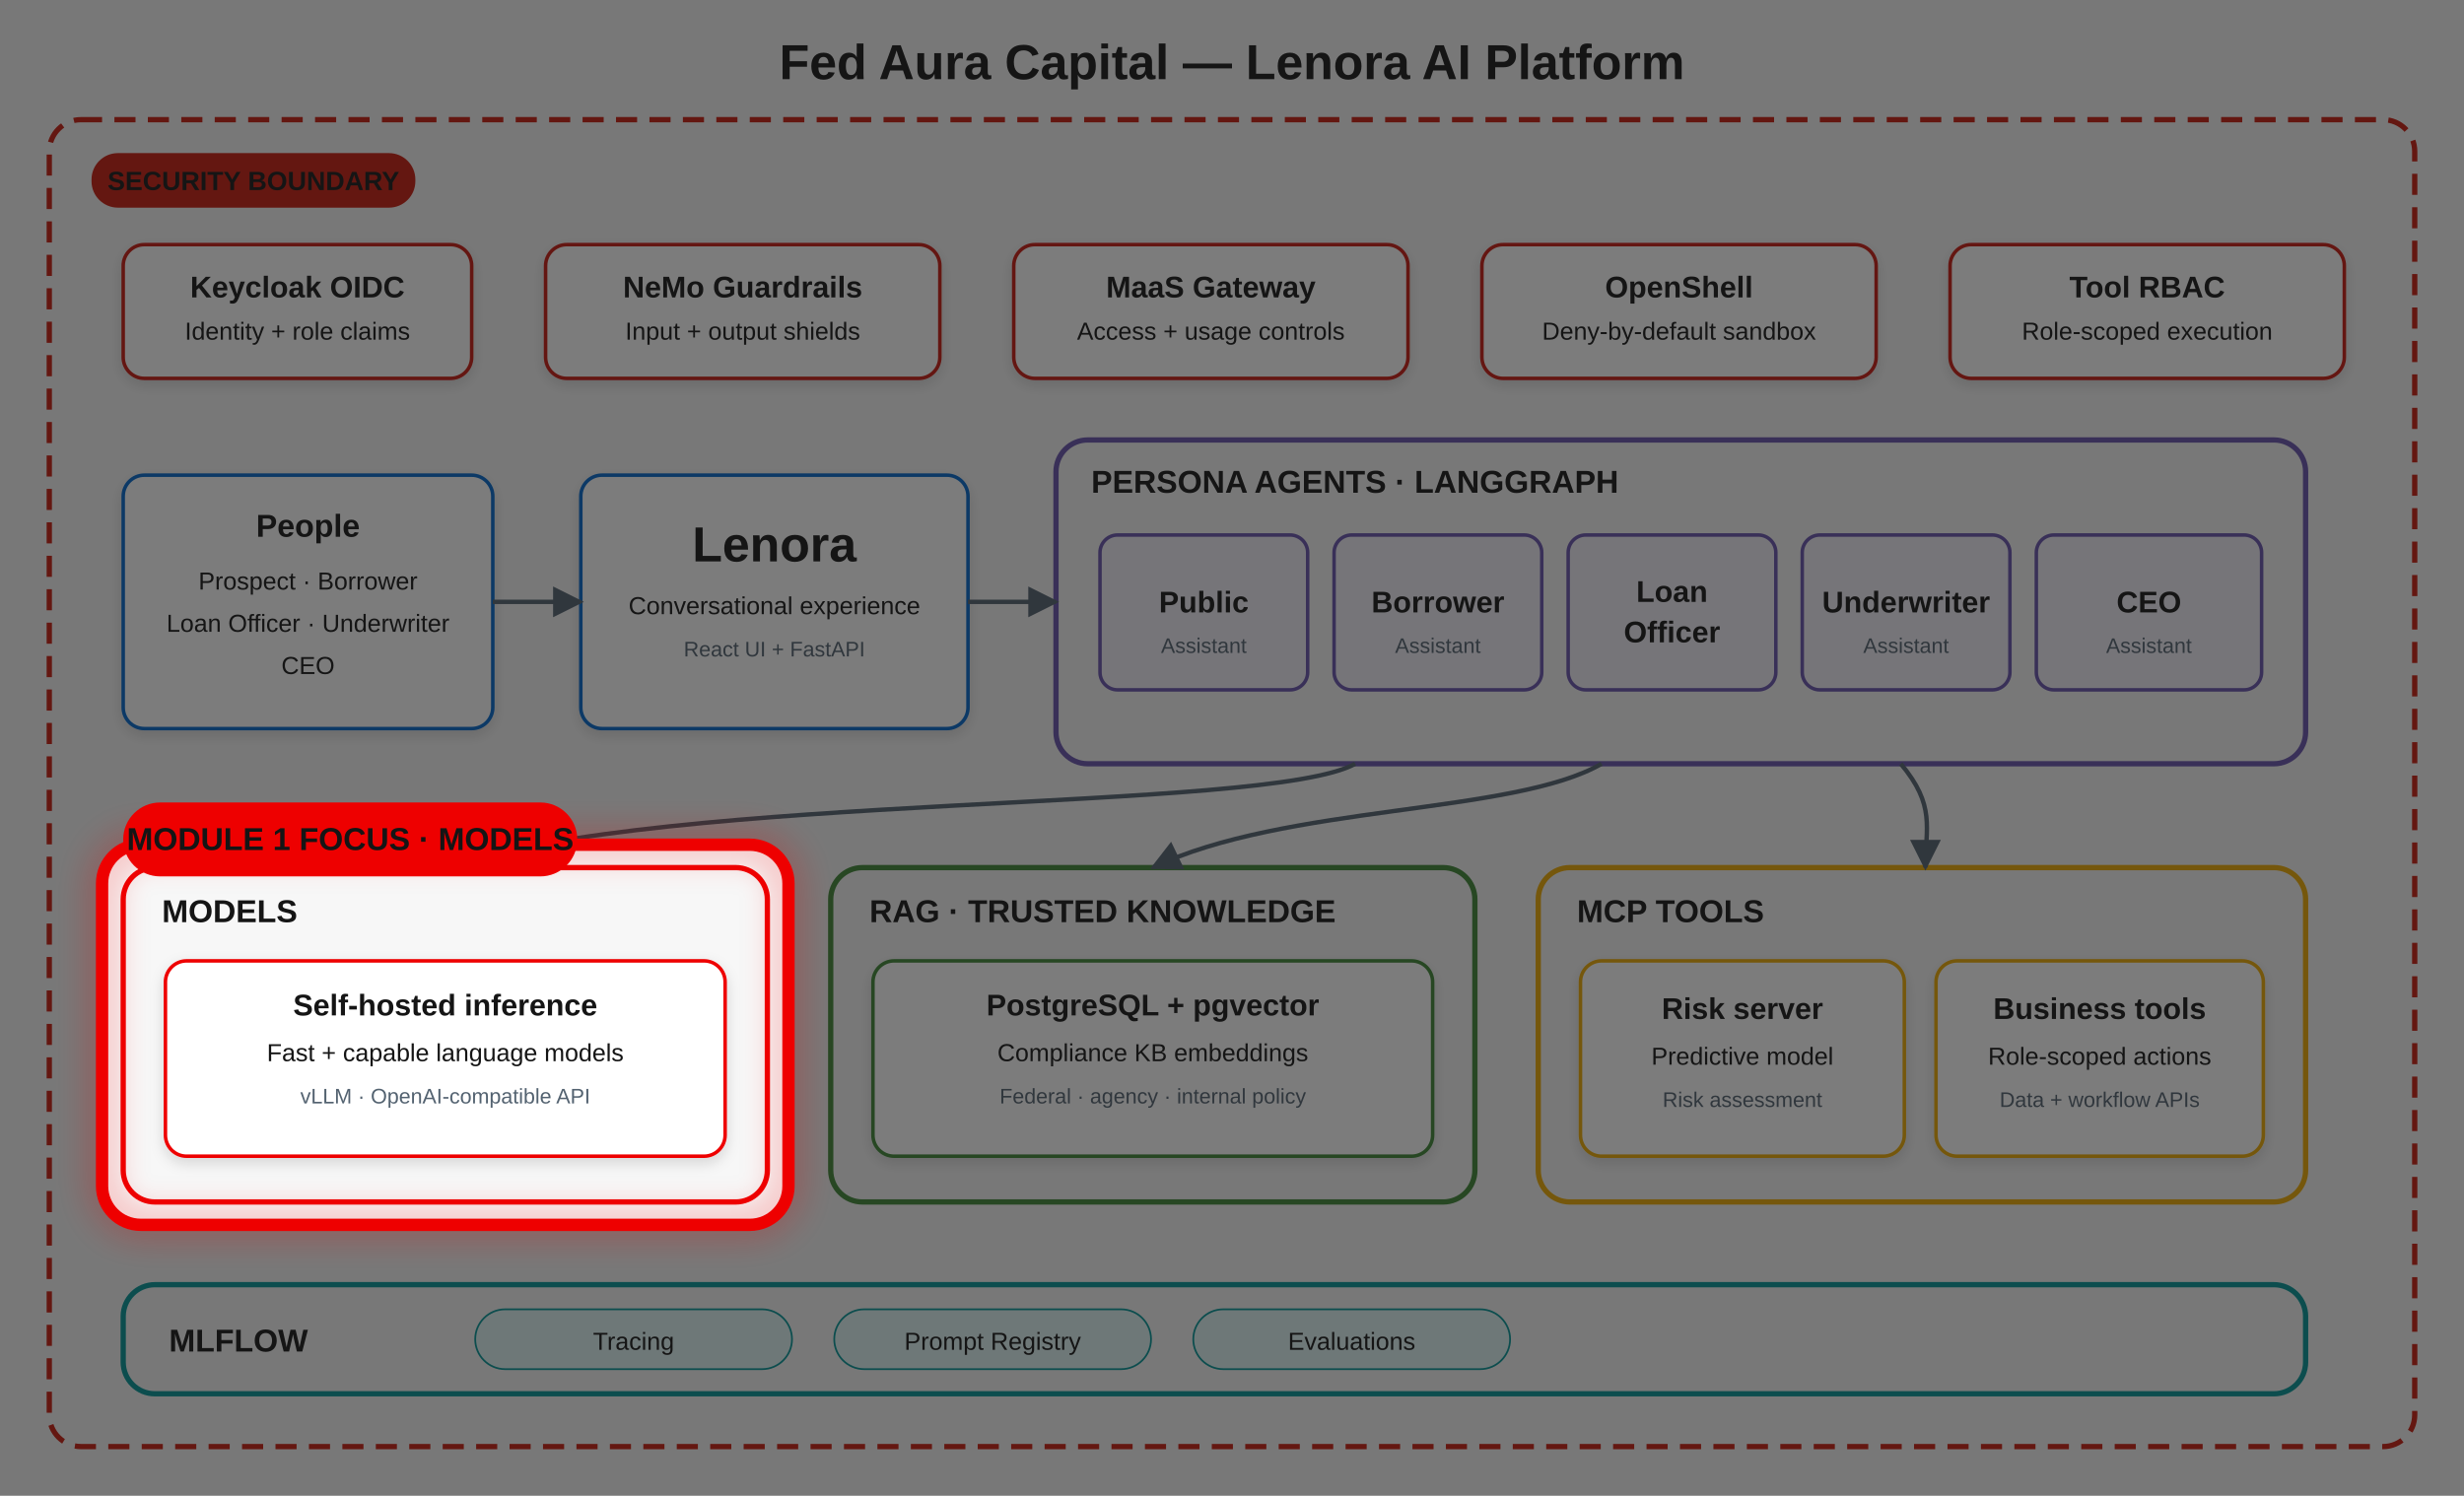
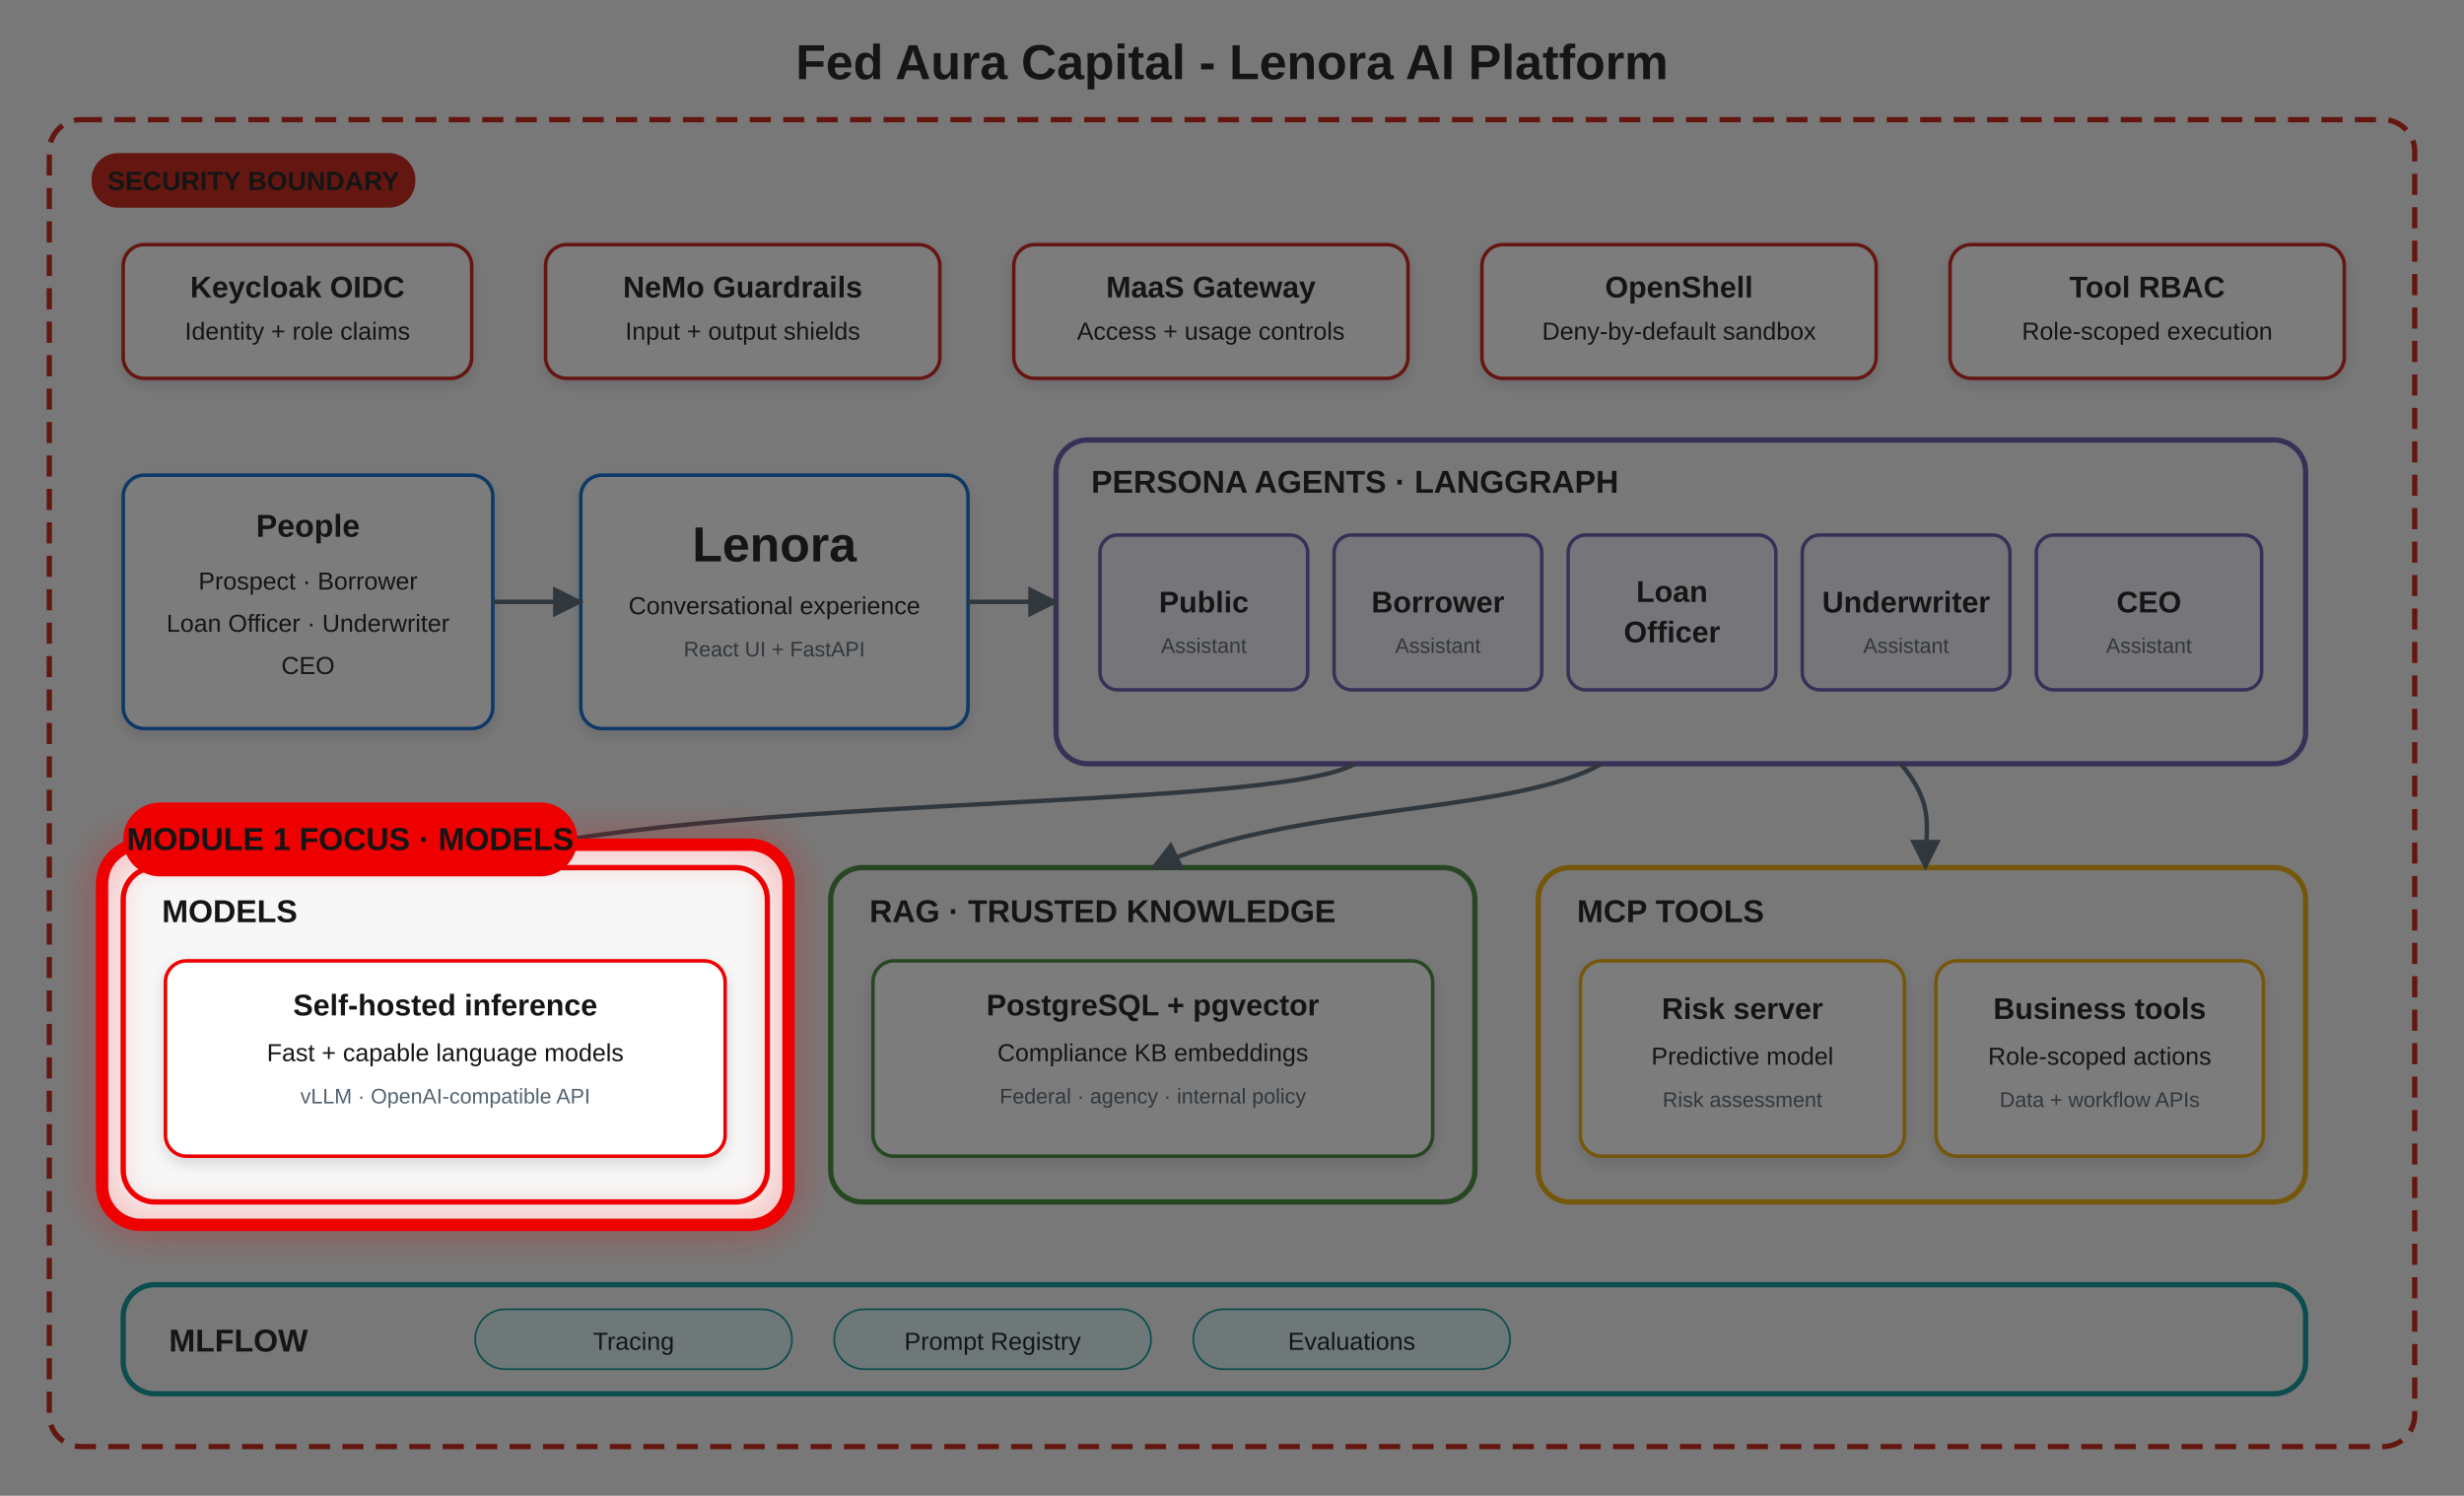
<svg xmlns="http://www.w3.org/2000/svg" width="1400" height="850" viewBox="0 0 1400 850" role="img" aria-labelledby="title desc">
  <defs>
    <mask id="spotlight-mask">
      <rect width="1400" height="850" fill="white" />
      <rect x="56" y="478" width="394" height="220" rx="24" fill="black" />
    </mask>
    <filter id="focus-shadow" x="-20%" y="-20%" width="140%" height="140%">
      <feDropShadow dx="0" dy="0" stdDeviation="10" flood-color="#ee0000" flood-opacity="0.55" />
    </filter>
  </defs>
  <svg width="1400" height="850" viewBox="0 0 1400 850">
    <defs>
      <marker id="arrow" viewBox="0 0 10 10" refX="9" refY="5" markerWidth="7" markerHeight="7" orient="auto-start-reverse">
        <path d="M 0 0 L 10 5 L 0 10 z" fill="#536270" />
      </marker>
      <filter id="shadow" x="-10%" y="-10%" width="120%" height="130%">
        <feDropShadow dx="0" dy="3" stdDeviation="4" flood-color="#151515" flood-opacity="0.14" />
      </filter>
      <style>
      text { font-family: RedHatText, "Red Hat Text", Arial, sans-serif; fill: #151515; }
      .title { font-size: 28px; font-weight: 700; }
      .layer-title { font-size: 18px; font-weight: 700; }
      .card-title { font-size: 17px; font-weight: 700; }
      .body { font-size: 14px; }
      .small { font-size: 12px; fill: #536270; }
      .flow { fill: none; stroke: #536270; stroke-width: 2.5; marker-end: url(#arrow); }
      .flow-dashed { fill: none; stroke: #536270; stroke-width: 2; stroke-dasharray: 7 6; marker-end: url(#arrow); }
      .card { fill: #fff; stroke-width: 2; rx: 12; filter: url(#shadow); }
      .focus-frame { fill: none; stroke-width: 3; rx: 18; }
    </style>
    </defs>
    <rect width="1400" height="850" fill="#f7f7f7" />
-     <text x="700" y="45" class="title" text-anchor="middle">Fed Aura Capital — Lenora AI Platform</text>
+     <text x="700" y="45" class="title" text-anchor="middle">Fed Aura Capital - Lenora AI Platform</text>
    <g id="security-layer">
      <rect x="28" y="68" width="1344" height="754" class="focus-frame" stroke="#c9190b" stroke-dasharray="12 7" />
      <rect x="52" y="87" width="184" height="31" rx="15" fill="#c9190b" />
      <text x="144" y="108" text-anchor="middle" font-size="15" font-weight="700" fill="#fff">SECURITY BOUNDARY</text>
      <g id="identity-security">
        <rect x="70" y="139" width="198" height="76" class="card" stroke="#c9190b" />
        <text x="169" y="169" class="card-title" text-anchor="middle">Keycloak OIDC</text>
        <text x="169" y="193" class="body" text-anchor="middle">Identity + role claims</text>
      </g>
      <g id="guardrails-security">
        <rect x="310" y="139" width="224" height="76" class="card" stroke="#c9190b" />
        <text x="422" y="169" class="card-title" text-anchor="middle">NeMo Guardrails</text>
        <text x="422" y="193" class="body" text-anchor="middle">Input + output shields</text>
      </g>
      <g id="gateway-security">
        <rect x="576" y="139" width="224" height="76" class="card" stroke="#c9190b" />
        <text x="688" y="169" class="card-title" text-anchor="middle">MaaS Gateway</text>
        <text x="688" y="193" class="body" text-anchor="middle">Access + usage controls</text>
      </g>
      <g id="sandbox-security">
        <rect x="842" y="139" width="224" height="76" class="card" stroke="#c9190b" />
        <text x="954" y="169" class="card-title" text-anchor="middle">OpenShell</text>
        <text x="954" y="193" class="body" text-anchor="middle">Deny-by-default sandbox</text>
      </g>
      <g id="tool-authorization-security">
        <rect x="1108" y="139" width="224" height="76" class="card" stroke="#c9190b" />
        <text x="1220" y="169" class="card-title" text-anchor="middle">Tool RBAC</text>
        <text x="1220" y="193" class="body" text-anchor="middle">Role-scoped execution</text>
      </g>
    </g>
    <g id="experience-layer">
      <rect x="70" y="270" width="210" height="144" class="card" stroke="#0066cc" />
      <text x="175" y="305" class="layer-title" text-anchor="middle">People</text>
      <text x="175" y="335" class="body" text-anchor="middle">Prospect · Borrower</text>
      <text x="175" y="359" class="body" text-anchor="middle">Loan Officer · Underwriter</text>
      <text x="175" y="383" class="body" text-anchor="middle">CEO</text>
      <rect x="330" y="270" width="220" height="144" class="card" stroke="#0066cc" fill="#e7f1fa" />
      <text x="440" y="319" font-size="28" font-weight="700" text-anchor="middle" fill="#0066cc">Lenora</text>
      <text x="440" y="349" class="body" text-anchor="middle">Conversational experience</text>
      <text x="440" y="373" class="small" text-anchor="middle">React UI + FastAPI</text>
      <path d="M 280 342 L 330 342" class="flow" />
    </g>
    <g id="agents-layer">
      <rect x="600" y="250" width="710" height="184" class="focus-frame" stroke="#6753ac" />
      <text x="620" y="280" class="layer-title" fill="#6753ac">PERSONA AGENTS · LANGGRAPH</text>
      <g fill="#f2f0f8" stroke="#6753ac" stroke-width="2">
        <rect x="625" y="304" width="118" height="88" rx="10" />
        <rect x="758" y="304" width="118" height="88" rx="10" />
        <rect x="891" y="304" width="118" height="88" rx="10" />
        <rect x="1024" y="304" width="118" height="88" rx="10" />
        <rect x="1157" y="304" width="128" height="88" rx="10" />
      </g>
      <text x="684" y="348" class="card-title" text-anchor="middle">Public</text>
      <text x="684" y="371" class="small" text-anchor="middle">Assistant</text>
      <text x="817" y="348" class="card-title" text-anchor="middle">Borrower</text>
      <text x="817" y="371" class="small" text-anchor="middle">Assistant</text>
      <text x="950" y="342" class="card-title" text-anchor="middle">Loan</text>
      <text x="950" y="365" class="card-title" text-anchor="middle">Officer</text>
      <text x="1083" y="348" class="card-title" text-anchor="middle">Underwriter</text>
      <text x="1083" y="371" class="small" text-anchor="middle">Assistant</text>
      <text x="1221" y="348" class="card-title" text-anchor="middle">CEO</text>
      <text x="1221" y="371" class="small" text-anchor="middle">Assistant</text>
      <path d="M 550 342 L 600 342" class="flow" />
    </g>
    <g id="models-layer">
      <rect x="70" y="493" width="366" height="190" class="focus-frame" stroke="#ee0000" />
      <text x="92" y="524" class="layer-title" fill="#c9190b">MODELS</text>
      <rect x="94" y="546" width="318" height="111" class="card" stroke="#ee0000" fill="#fff1f1" />
      <text x="253" y="577" class="card-title" text-anchor="middle">Self-hosted inference</text>
      <text x="253" y="603" class="body" text-anchor="middle">Fast + capable language models</text>
      <text x="253" y="627" class="small" text-anchor="middle">vLLM · OpenAI-compatible API</text>
    </g>
    <g id="rag-layer">
      <rect x="472" y="493" width="366" height="190" class="focus-frame" stroke="#3e8635" />
      <text x="494" y="524" class="layer-title" fill="#3e8635">RAG · TRUSTED KNOWLEDGE</text>
      <rect x="496" y="546" width="318" height="111" class="card" stroke="#3e8635" fill="#f3faf2" />
      <text x="655" y="577" class="card-title" text-anchor="middle">PostgreSQL + pgvector</text>
      <text x="655" y="603" class="body" text-anchor="middle">Compliance KB embeddings</text>
      <text x="655" y="627" class="small" text-anchor="middle">Federal · agency · internal policy</text>
    </g>
    <g id="mcp-tools-layer">
      <rect x="874" y="493" width="436" height="190" class="focus-frame" stroke="#f0ab00" />
      <text x="896" y="524" class="layer-title" fill="#9c6700">MCP TOOLS</text>
      <rect x="898" y="546" width="184" height="111" class="card" stroke="#f0ab00" fill="#fff8e5" />
      <text x="990" y="579" class="card-title" text-anchor="middle">Risk server</text>
      <text x="990" y="605" class="body" text-anchor="middle">Predictive model</text>
      <text x="990" y="629" class="small" text-anchor="middle">Risk assessment</text>
      <rect x="1100" y="546" width="186" height="111" class="card" stroke="#f0ab00" fill="#fff8e5" />
      <text x="1193" y="579" class="card-title" text-anchor="middle">Business tools</text>
      <text x="1193" y="605" class="body" text-anchor="middle">Role-scoped actions</text>
      <text x="1193" y="629" class="small" text-anchor="middle">Data + workflow APIs</text>
    </g>
    <path d="M 770 434 C 720 462, 380 450, 253 493" class="flow" />
    <path d="M 910 434 C 860 463, 730 457, 655 493" class="flow" />
    <path d="M 1080 434 C 1100 458, 1094 470, 1094 493" class="flow" />
    <g id="observability-layer">
      <rect x="70" y="730" width="1240" height="62" class="focus-frame" stroke="#009596" />
      <text x="96" y="768" class="layer-title" fill="#007878">MLFLOW</text>
      <rect x="270" y="744" width="180" height="34" rx="17" fill="#e0f5f5" stroke="#009596" />
      <text x="360" y="767" class="body" text-anchor="middle">Tracing</text>
      <rect x="474" y="744" width="180" height="34" rx="17" fill="#e0f5f5" stroke="#009596" />
      <text x="564" y="767" class="body" text-anchor="middle">Prompt Registry</text>
      <rect x="678" y="744" width="180" height="34" rx="17" fill="#e0f5f5" stroke="#009596" />
      <text x="768" y="767" class="body" text-anchor="middle">Evaluations</text>
    </g>
  </svg>
  <rect width="1400" height="850" fill="#151515" opacity="0.56" mask="url(#spotlight-mask)" />
  <g id="models-focus">
    <rect x="58" y="480" width="390" height="216" rx="22" fill="none" stroke="#ee0000" stroke-width="7" filter="url(#focus-shadow)" />
    <rect x="70" y="456" width="258" height="42" rx="21" fill="#ee0000" />
    <text x="199" y="483" text-anchor="middle" font-family="RedHatText, 'Red Hat Text', Arial, sans-serif" font-size="18" font-weight="700" fill="#ffffff">MODULE 1 FOCUS · MODELS</text>
  </g>
</svg>
